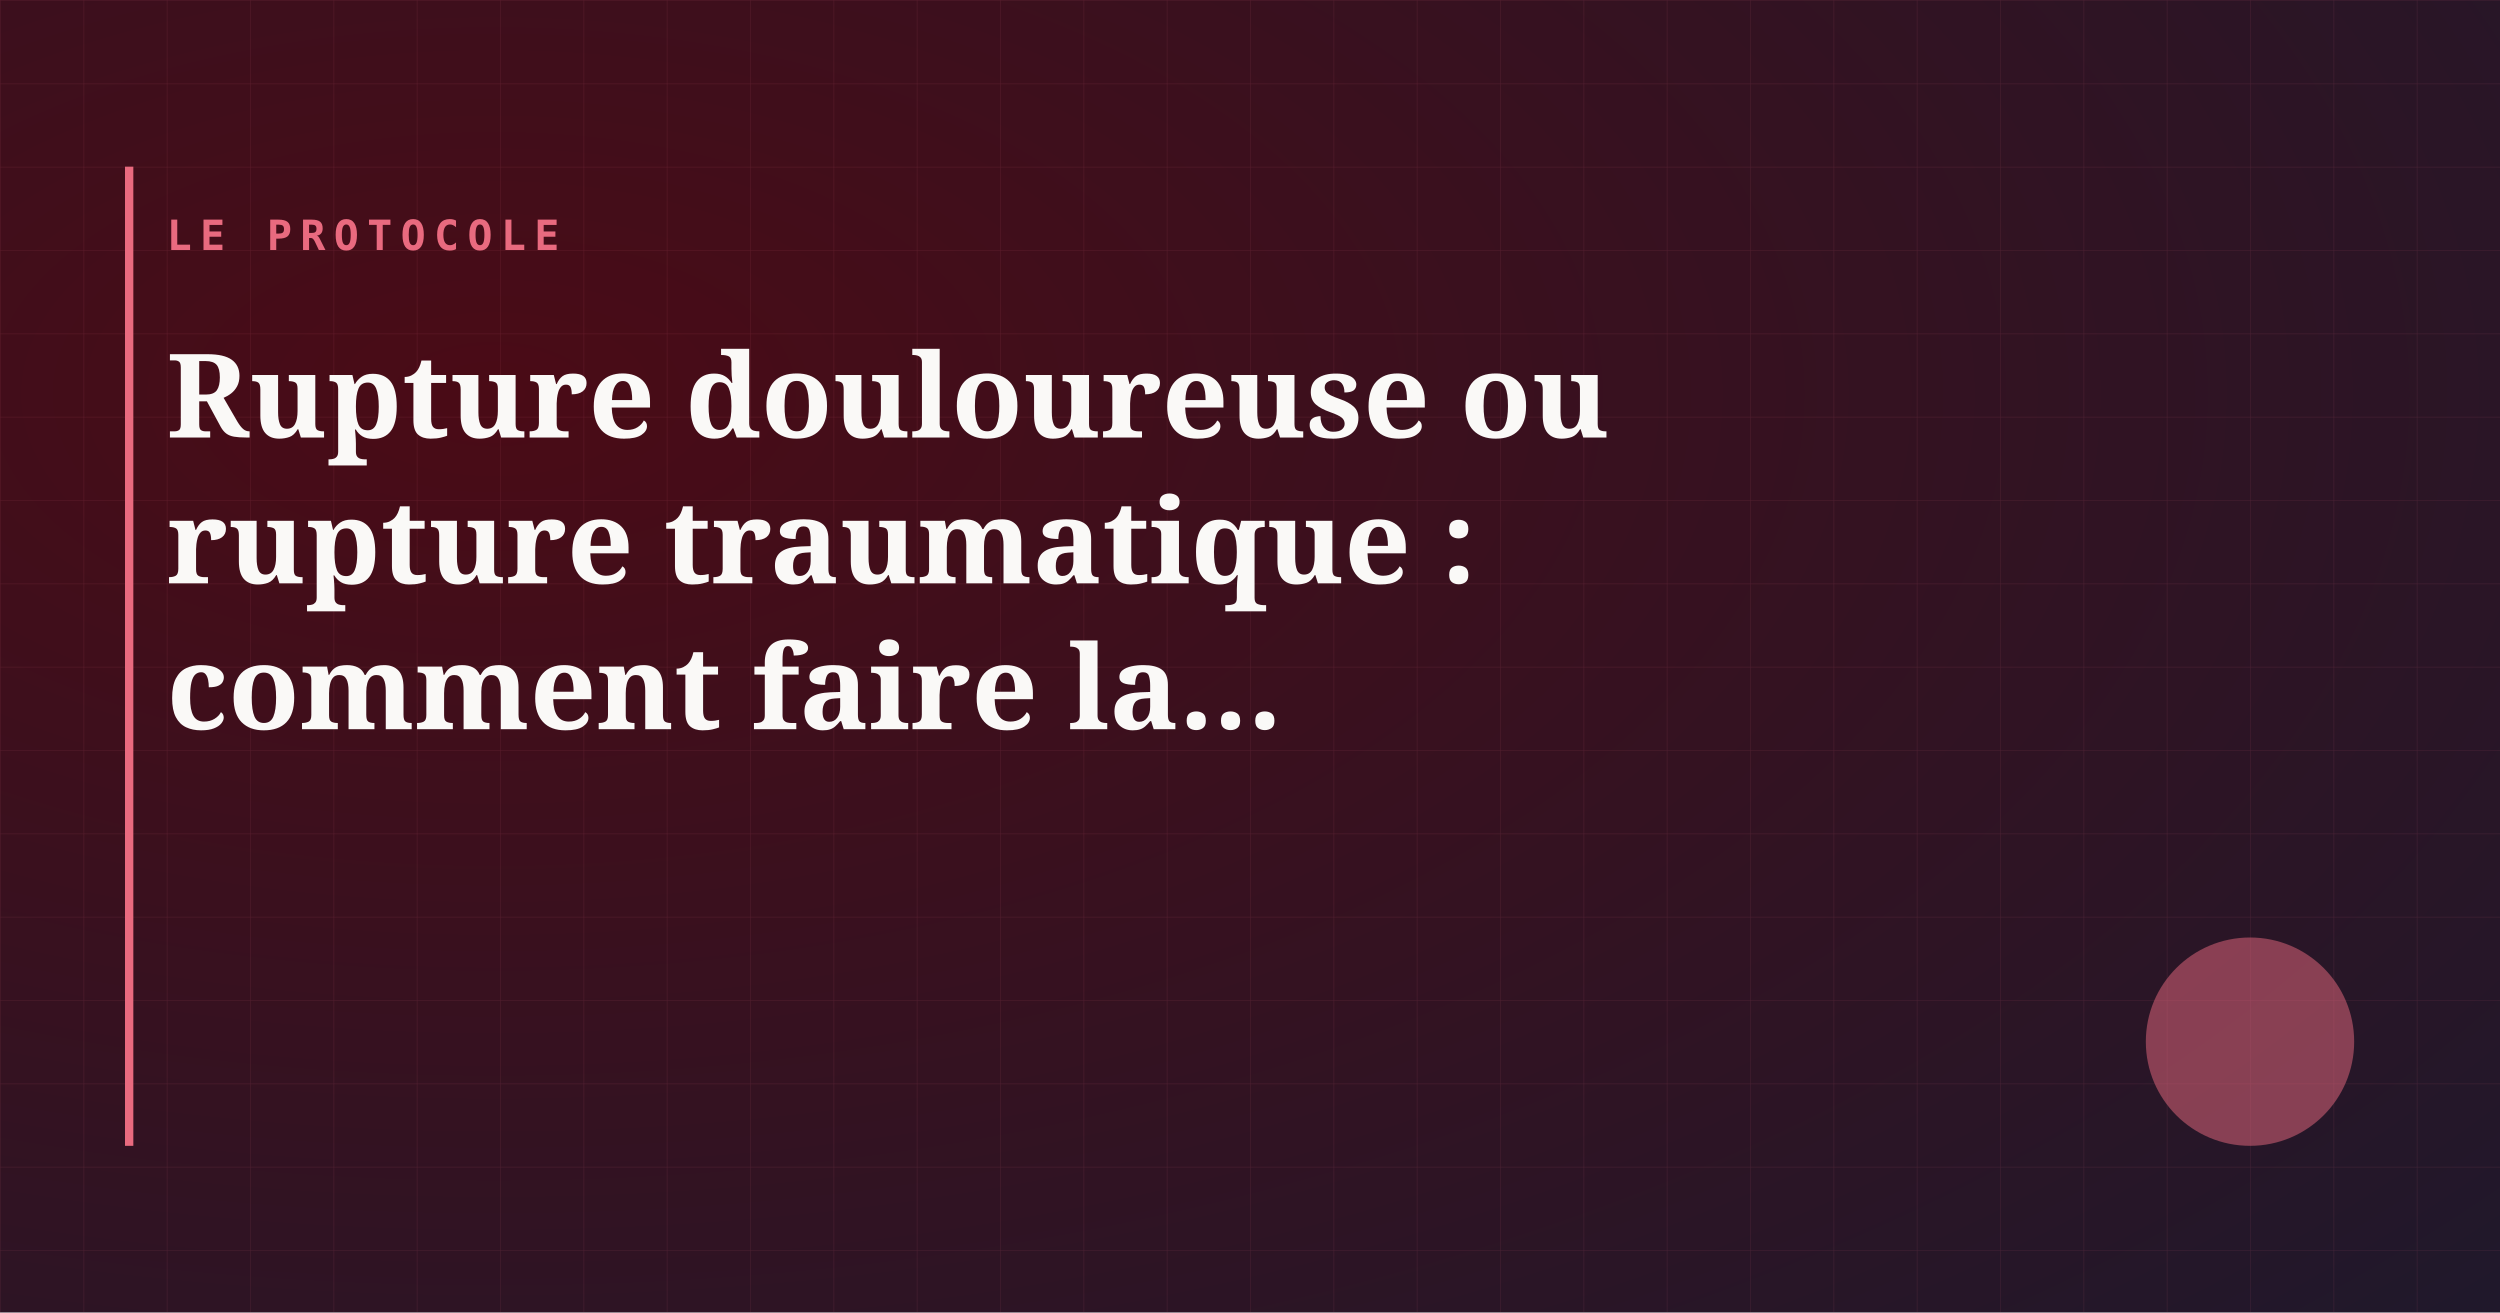
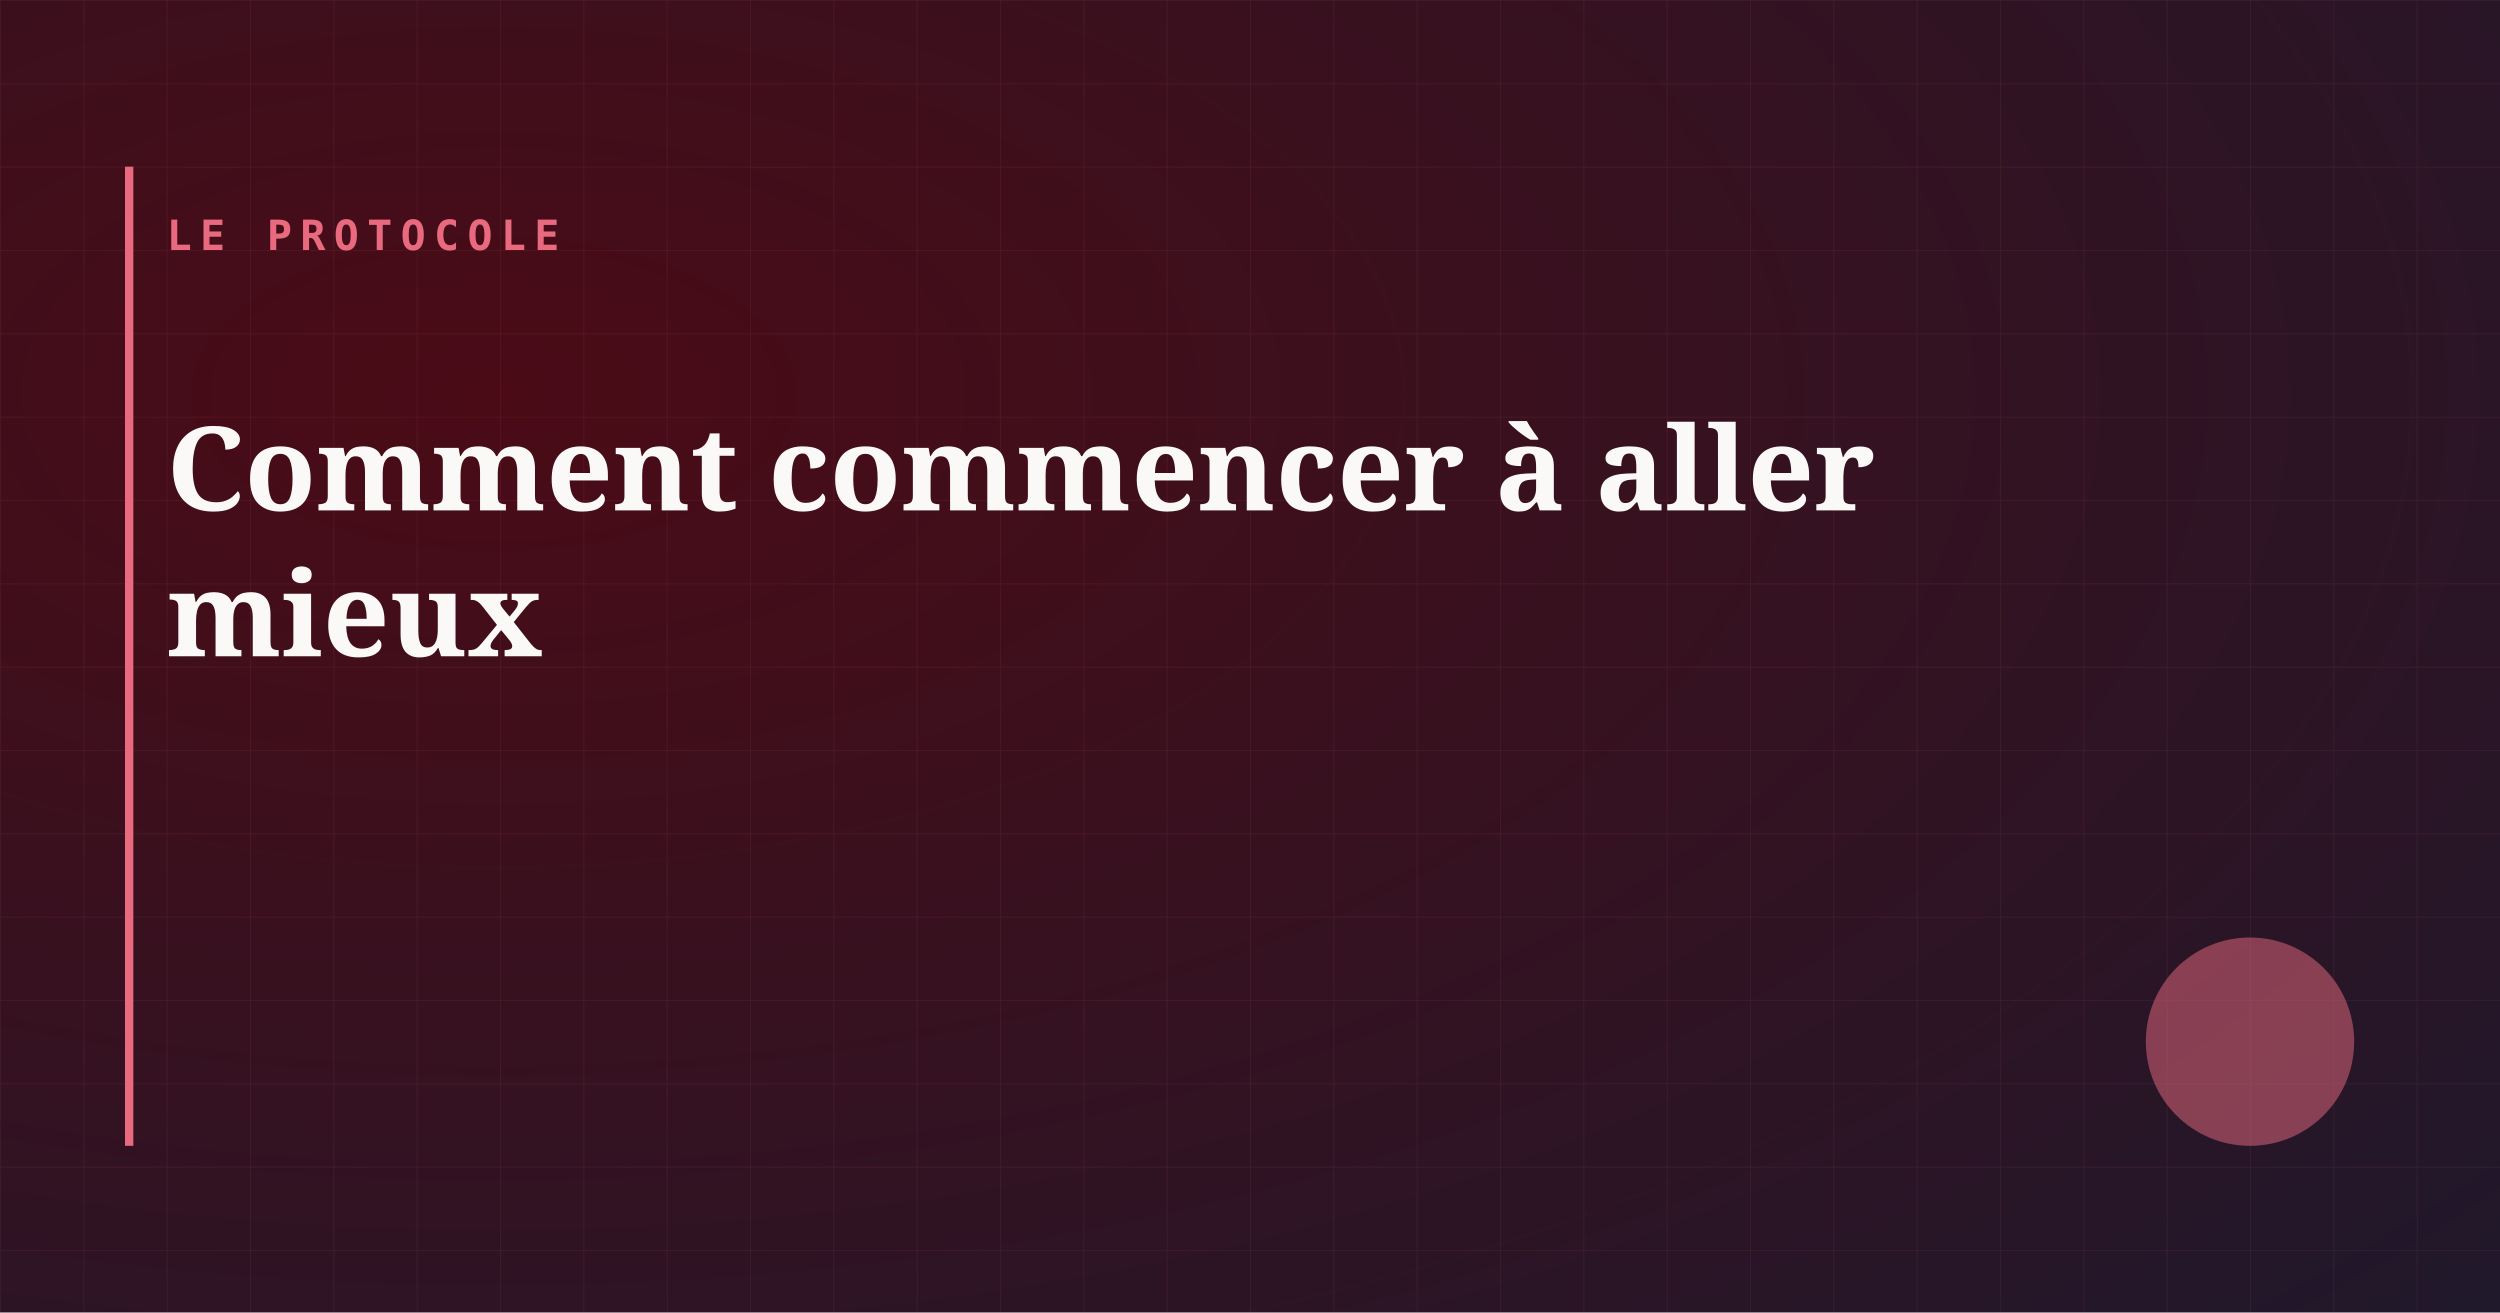
<svg xmlns="http://www.w3.org/2000/svg" viewBox="0 0 1200 630" width="1200" height="630">
  <defs>
    <radialGradient id="bg" cx="20%" cy="30%" r="120%">
      <stop offset="0%" stop-color="#4a0b16" />
      <stop offset="100%" stop-color="#1A1A2E" />
    </radialGradient>
  </defs>
  <rect width="1200" height="630" fill="url(#bg)" />
  <defs>
    <pattern id="grid" width="40" height="40" patternUnits="userSpaceOnUse">
      <path d="M 40 0 L 0 0 0 40" fill="none" stroke="#e96a7f" stroke-width="0.5" opacity="0.15" />
    </pattern>
  </defs>
  <rect width="1200" height="630" fill="url(#grid)" />
  <rect x="60" y="80" width="4" height="470" fill="#e96a7f" />
  <circle cx="1080" cy="500" r="50" fill="#e96a7f" opacity="0.5" />
  <text x="80" y="120" font-family="ui-monospace, monospace" font-size="20" font-weight="600" letter-spacing="4" fill="#e96a7f">LE PROTOCOLE</text>
-   <text x="80" y="210" font-family="Georgia, serif" font-size="56" font-weight="bold" fill="#FAF9F7">Rupture douloureuse ou</text>
-   <text x="80" y="280" font-family="Georgia, serif" font-size="56" font-weight="bold" fill="#FAF9F7">rupture traumatique :</text>
-   <text x="80" y="350" font-family="Georgia, serif" font-size="56" font-weight="bold" fill="#FAF9F7">comment faire la...</text>
+   <text x="80" y="245" font-family="Georgia, serif" font-size="56" font-weight="bold" fill="#FAF9F7">Comment commencer à aller</text>
+   <text x="80" y="315" font-family="Georgia, serif" font-size="56" font-weight="bold" fill="#FAF9F7">mieux</text>
</svg>
